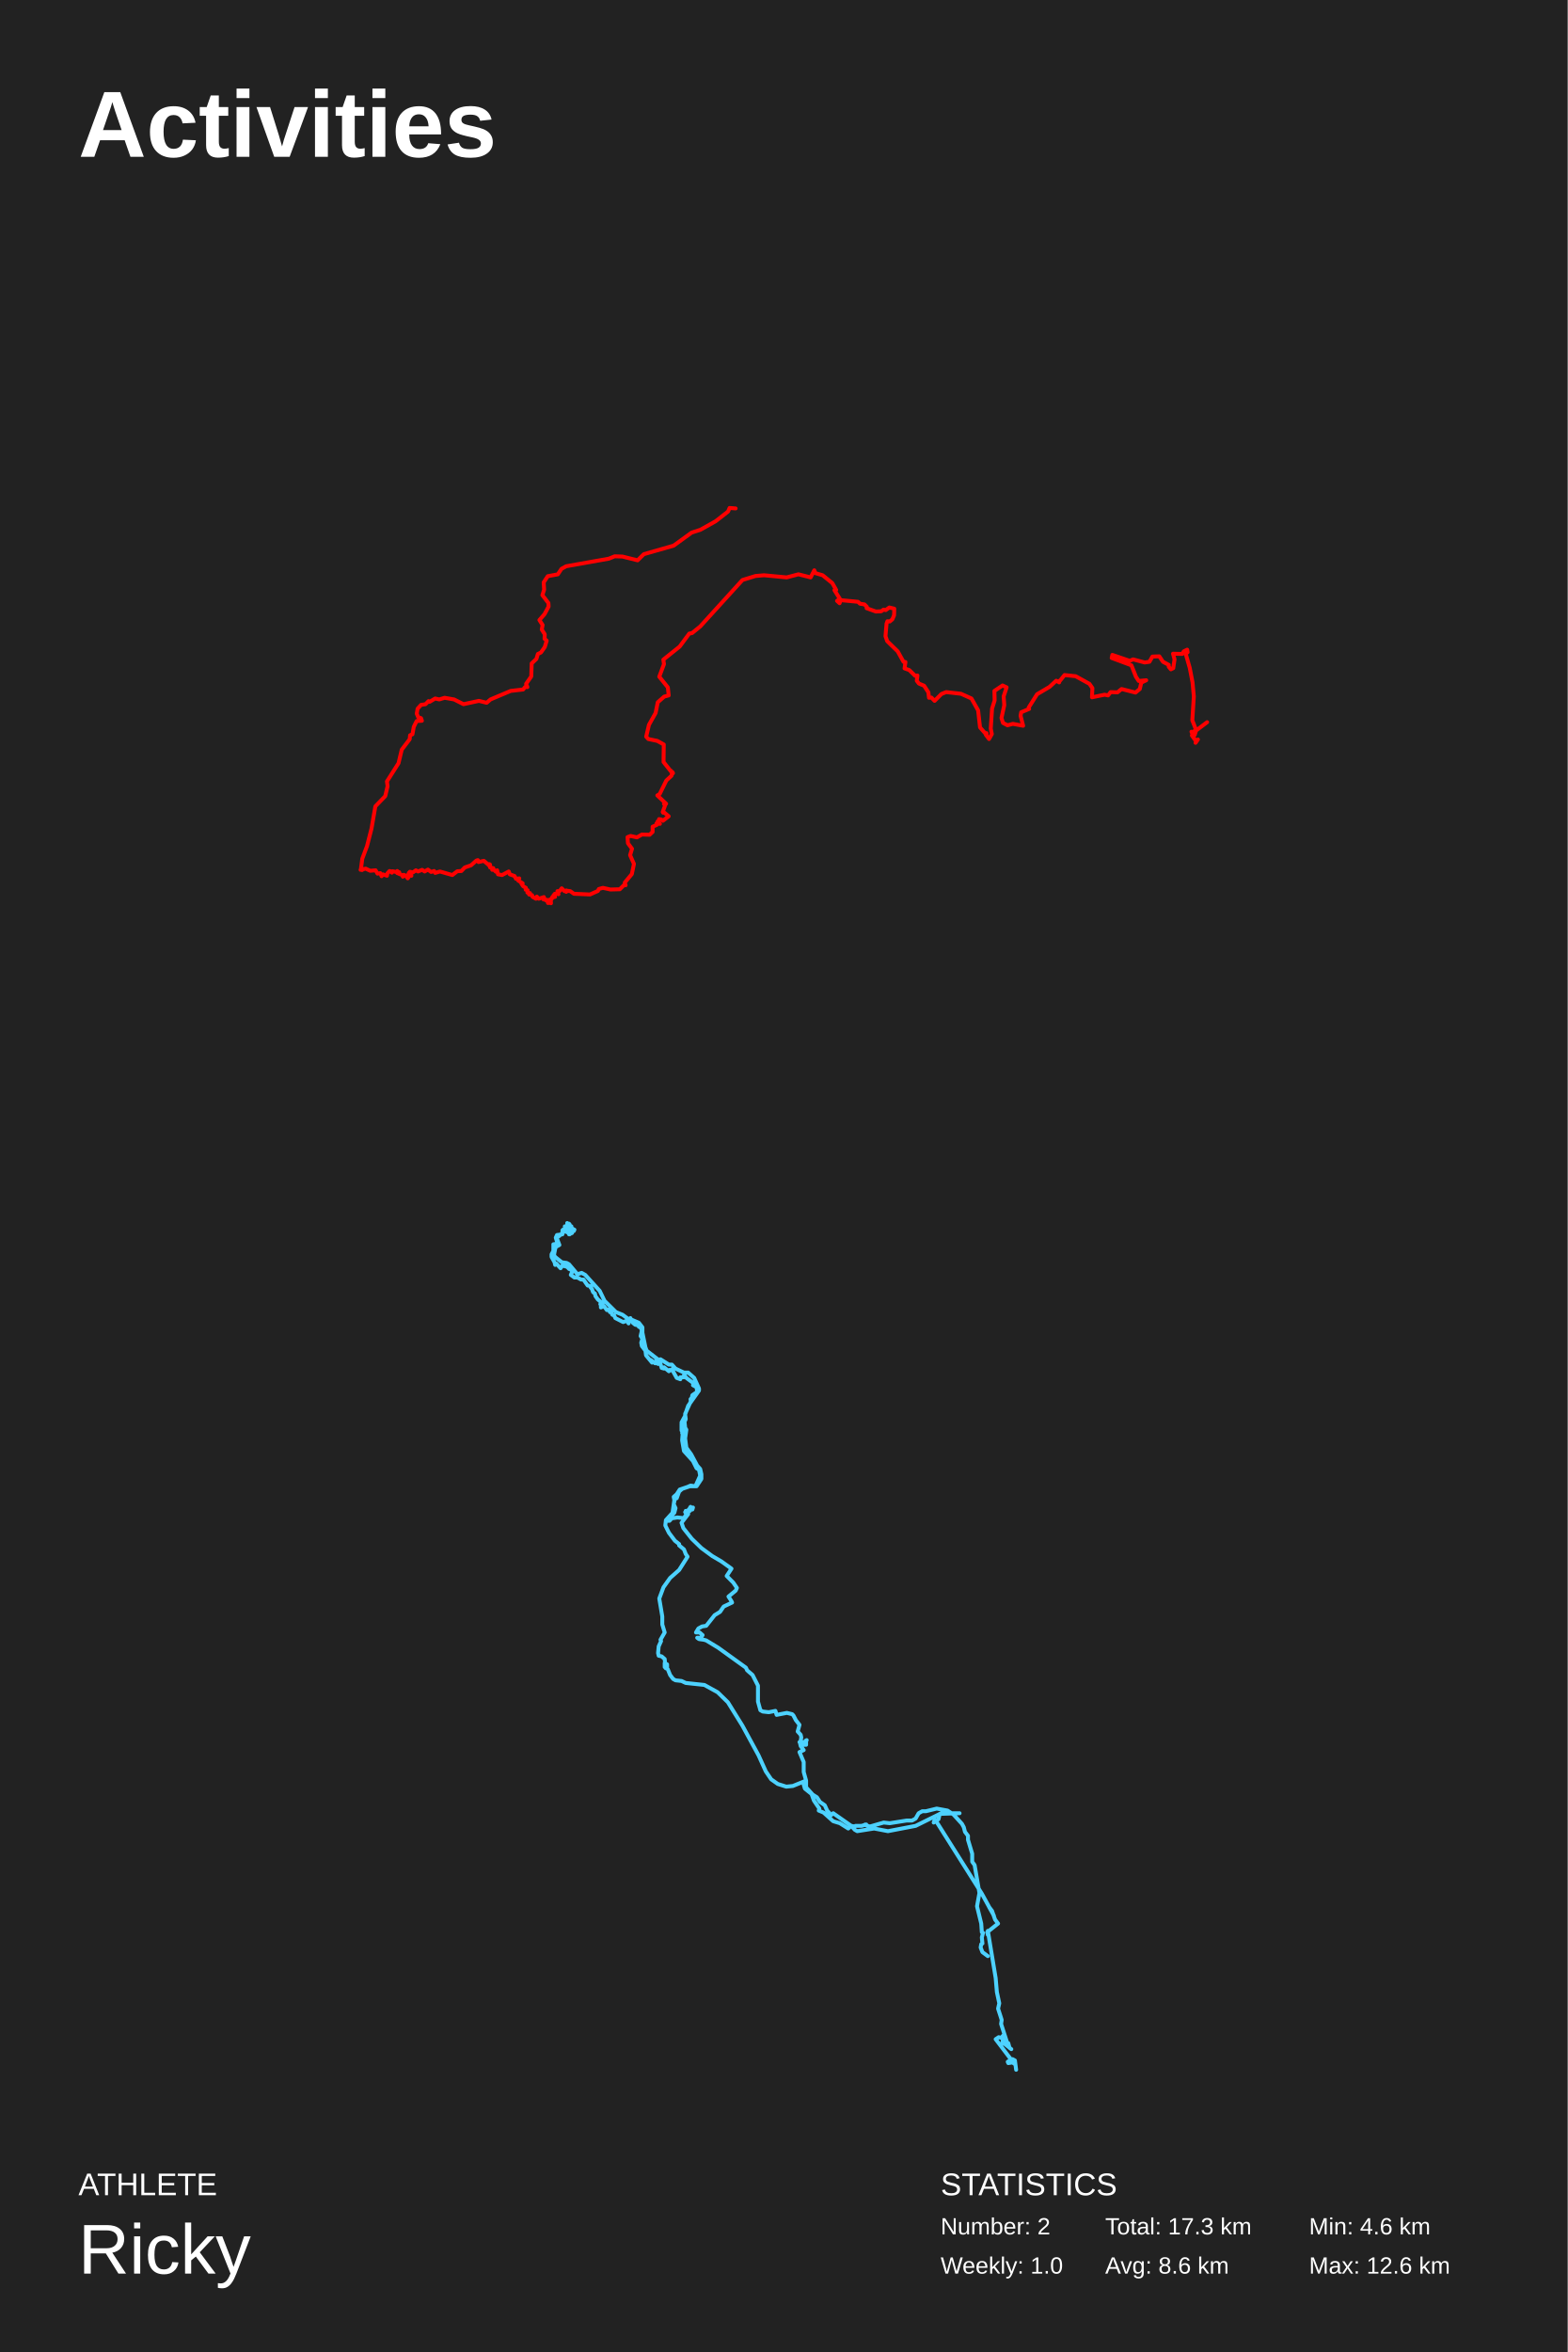
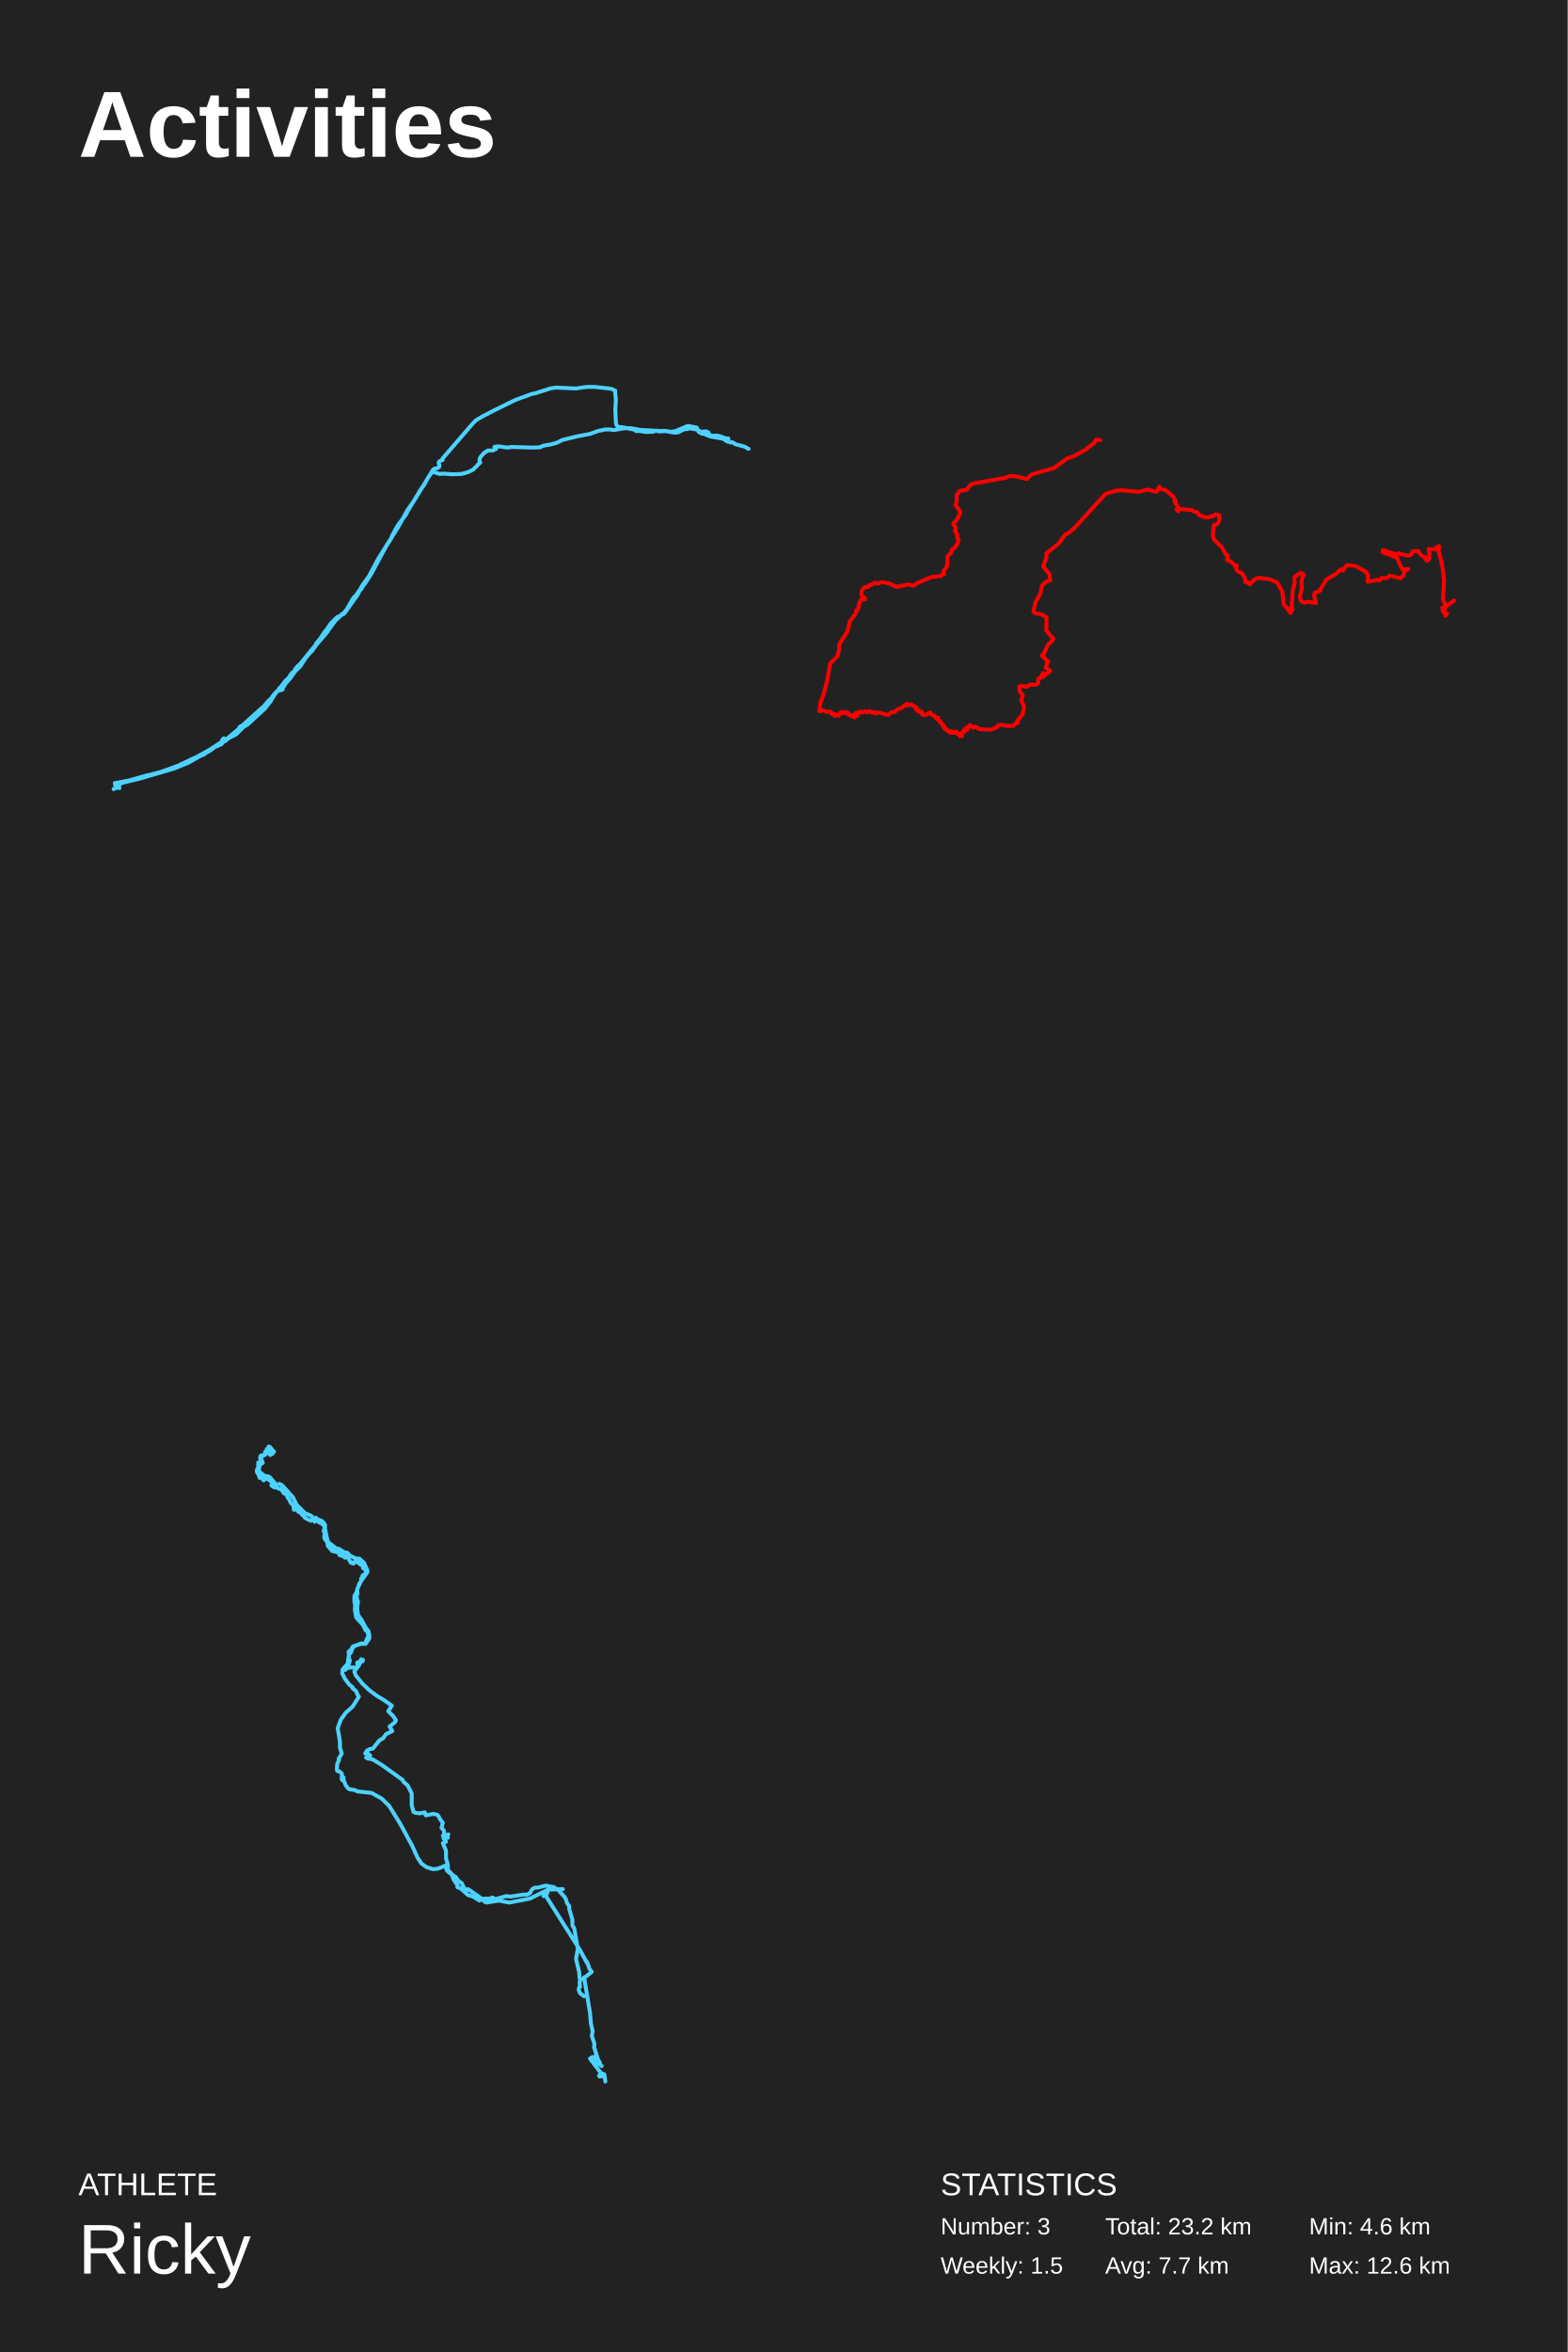
<svg xmlns="http://www.w3.org/2000/svg" baseProfile="full" height="300mm" version="1.1" viewBox="0,0,200,300" width="200mm">
  <defs />
  <rect fill="#222222" height="300" width="200" x="0" y="0" />
  <text fill="#FFFFFF" style="font-size:12px; font-family:Arial; font-weight:bold;" x="10" y="20">Activities</text>
  <text fill="#FFFFFF" style="font-size:4px; font-family:Arial" x="10" y="280">ATHLETE</text>
  <text fill="#FFFFFF" style="font-size:9px; font-family:Arial" x="10" y="290">Ricky</text>
  <text fill="#FFFFFF" style="font-size:4px; font-family:Arial" x="120" y="280">STATISTICS</text>
-   <text fill="#FFFFFF" style="font-size:3px; font-family:Arial" x="120" y="285">Number: 2</text>
-   <text fill="#FFFFFF" style="font-size:3px; font-family:Arial" x="120" y="290">Weekly: 1.0</text>
-   <text fill="#FFFFFF" style="font-size:3px; font-family:Arial" x="141" y="285">Total: 17.3 km</text>
-   <text fill="#FFFFFF" style="font-size:3px; font-family:Arial" x="141" y="290">Avg: 8.6 km</text>
+   <text fill="#FFFFFF" style="font-size:3px; font-family:Arial" x="120" y="285">Number: 3</text>
+   <text fill="#FFFFFF" style="font-size:3px; font-family:Arial" x="120" y="290">Weekly: 1.5</text>
+   <text fill="#FFFFFF" style="font-size:3px; font-family:Arial" x="141" y="285">Total: 23.2 km</text>
+   <text fill="#FFFFFF" style="font-size:3px; font-family:Arial" x="141" y="290">Avg: 7.7 km</text>
  <text fill="#FFFFFF" style="font-size:3px; font-family:Arial" x="167" y="285">Min: 4.6 km</text>
  <text fill="#FFFFFF" style="font-size:3px; font-family:Arial" x="167" y="290">Max: 12.6 km</text>
-   <polyline fill="none" points="93.845,64.851 93.079,64.79 92.888,65.244 91.301,66.483 89.359,67.571 88.237,67.934 85.939,69.597 82.137,70.685 81.343,71.471 79.401,70.987 78.416,70.957 77.678,71.259 72.234,72.227 71.632,72.559 71.167,73.254 69.881,73.496 69.362,74.282 69.416,75.219 69.198,75.915 69.964,76.912 69.991,77.366 69.471,78.333 68.815,79.089 69.225,79.723 69.116,80.298 69.498,80.902 69.471,81.477 69.745,81.718 69.498,82.535 69.006,83.23 68.623,83.411 68.432,84.046 67.83,84.62 67.775,86.283 67.119,87.22 67.283,87.643 67.009,87.613 66.736,87.945 65.149,88.127 62.578,89.215 62.085,89.638 61.1,89.396 59.131,89.819 57.927,89.215 56.723,89.003 56.04,89.215 55.52,89.094 54.809,89.517 54.672,89.427 54.289,89.819 53.714,89.91 53.277,90.394 53.167,91.029 53.359,91.482 53.714,91.603 53.824,91.935 53.167,91.966 53.003,92.268 52.784,92.721 52.62,93.658 52.319,93.779 52.264,94.293 51.252,95.623 50.842,97.346 49.365,99.674 49.447,100.278 49.146,101.548 47.888,102.847 47.395,105.689 46.821,107.925 46.219,109.527 46.055,110.767 46.246,110.797 46.274,110.918 46.109,110.767 46.191,110.978 46.109,110.827 46.0,110.948 46.657,110.797 47.231,111.069 47.915,111.008 48.161,111.431 48.517,111.371 48.681,111.764 48.845,111.522 49.365,111.704 49.419,111.401 49.693,111.099 50.049,111.19 49.994,111.311 50.076,111.129 50.514,111.22 50.678,111.099 50.678,111.371 50.924,111.25 50.678,111.159 50.842,111.431 51.526,111.704 51.389,111.824 51.334,111.613 51.416,111.764 51.526,111.583 51.772,111.704 52.018,112.036 52.237,111.704 52.018,111.673 52.347,111.613 52.483,111.704 52.073,111.552 52.182,111.311 52.511,111.28 52.292,111.19 52.675,111.28 53.058,111.008 53.331,111.159 53.851,110.948 54.179,111.159 54.59,110.918 55.0,111.22 55.383,111.099 55.52,111.341 56.122,111.159 57.708,111.613 58.337,111.129 58.857,111.099 59.295,110.646 60.088,110.374 60.772,109.769 60.964,109.709 61.046,109.95 61.729,109.799 62.331,110.313 62.441,110.222 62.277,110.222 62.386,110.374 62.441,110.222 62.495,110.283 62.359,110.374 62.523,110.283 62.523,110.646 62.933,110.736 62.796,110.948 62.906,110.827 63.261,111.19 63.426,111.008 63.535,111.522 64.055,111.613 64.903,111.159 65.04,111.522 65.641,111.734 65.833,112.096 66.243,112.036 66.106,112.308 66.681,112.671 66.517,112.701 66.736,113.033 67.091,113.245 67.064,113.487 67.31,113.547 67.283,113.85 67.611,113.91 67.502,114.091 67.884,114.182 67.939,114.394 68.377,114.635 68.486,114.363 68.733,114.635 69.389,114.424 69.334,114.726 69.553,114.696 69.663,114.787 69.635,114.847 69.827,114.787 69.909,115.179 70.128,115.149 69.909,115.028 70.21,114.938 69.991,115.028 70.237,115.028 70.182,115.179 69.991,115.028 70.292,115.21 70.264,114.847 70.046,114.877 70.292,114.847 70.128,114.756 70.319,114.726 70.237,114.696 70.538,114.514 70.456,114.424 70.812,114.394 70.593,114.242 70.784,114.001 70.729,114.212 71.03,113.94 71.249,114.061 71.112,113.668 71.386,113.668 71.66,113.305 72.015,113.668 72.261,113.578 72.234,113.759 72.234,113.608 72.754,113.668 73.219,114.001 75.271,114.091 76.283,113.638 76.392,113.396 76.912,113.245 77.869,113.457 79.073,113.426 79.675,112.822 79.812,112.913 79.702,112.58 80.605,111.492 80.878,110.192 80.386,109.074 80.632,108.258 80.112,107.563 80.058,106.777 80.441,106.626 81.261,106.807 81.891,106.444 82.875,106.474 83.258,106.112 83.258,105.447 83.805,105.205 83.751,105.024 84.188,105.084 83.888,104.782 84.134,104.631 84.079,104.48 84.407,104.54 84.571,104.691 85.31,104.117 84.626,103.543 84.599,103.663 84.544,103.573 84.872,102.666 84.708,102.545 84.982,102.515 83.86,101.457 84.161,101.276 85.009,99.553 85.666,98.948 85.748,98.525 85.748,98.736 85.857,98.616 85.802,98.495 85.802,98.646 85.611,98.313 85.775,98.616 84.653,97.195 84.681,94.958 83.86,94.505 82.711,94.263 82.438,93.961 82.793,92.449 83.641,90.938 83.915,89.578 84.736,88.852 85.31,88.701 85.201,87.673 84.106,86.313 84.708,84.711 84.626,84.137 86.705,82.474 87.936,80.812 88.292,80.751 89.331,79.905 94.72,73.98 96.389,73.466 97.483,73.375 100.356,73.647 101.86,73.254 103.419,73.647 103.884,72.741 104.021,73.103 104.951,73.375 106.182,74.373 106.675,75.25 106.456,75.28 107.14,76.368 106.784,76.64 107.112,76.942 107.249,76.549 109.465,76.761 109.711,77.003 110.286,77.094 110.587,77.396 110.559,77.577 111.736,78 112.419,77.97 112.72,77.759 112.994,77.819 113.459,77.486 114.088,77.638 114.061,78.484 113.842,78.998 113.514,79.27 113.213,79.24 113.103,79.542 112.967,81.144 113.185,81.779 114.526,83.079 115.264,84.409 115.511,84.439 115.401,85.255 116.003,85.467 116.742,86.192 117.043,86.162 116.96,86.827 117.234,87.19 117.891,87.462 118.438,88.308 118.52,89.003 118.821,88.973 119.231,89.396 120.106,88.52 120.708,88.278 122.596,88.489 123.936,89.094 124.784,90.605 125.03,92.782 125.851,93.719 125.851,93.507 125.769,93.719 126.179,94.263 126.535,93.628 126.398,92.933 126.562,90.394 126.891,89.336 126.863,88.127 127.903,87.432 128.422,87.673 128.04,88.822 128.122,89.94 127.766,91.573 127.957,92.207 128.532,92.51 129.216,92.328 130.529,92.57 130.201,91.301 130.283,90.847 131.295,90.424 131.24,90.243 132.307,88.55 133.894,87.613 134.742,86.827 135.125,87.039 135.097,86.857 135.152,86.918 135.809,86.102 137.231,86.253 138.982,87.22 139.365,87.764 139.31,88.943 140.924,88.61 141.362,88.701 141.69,88.278 142.565,88.308 143.085,87.885 144.863,88.338 145.41,87.885 145.602,87.069 146.231,86.767 145.274,86.857 144.918,86.313 144.343,84.862 141.827,83.925 141.909,83.532 144.125,84.288 144.562,84.106 146.04,84.499 146.641,84.409 147.024,83.744 147.9,83.714 148.365,84.409 149.103,84.802 149.103,85.044 149.377,85.376 149.678,85.225 149.842,84.106 149.65,83.381 150.827,83.411 151.018,83.079 151.456,82.867 151.511,83.2 151.264,83.381 151.784,85.195 152.14,87.039 152.304,88.822 152.112,91.875 152.605,93.145 152.413,93.749 152.14,93.93 152.605,94.505 152.824,94.323 152.523,94.747 152.605,94.565 152.058,93.809 152.386,93.628 152.468,93.296 152.195,93.386 152.386,93.235 152.413,93.689 152.195,93.809 152.003,93.326 152.277,93.477 152.195,93.719 152.386,93.689 152.441,93.296 154.0,92.117" stroke="#ff0000" stroke-linecap="round" stroke-linejoin="round" stroke-width="0.5" />
-   <polyline fill="none" points="126.026,249.505 125.335,248.996 125.105,248.403 125.182,247.979 125.335,247.894 125.258,247.131 125.412,246.538 125.258,246.453 125.182,245.351 124.644,243.147 124.951,241.451 124.337,237.891 124.03,237.467 124.03,236.45 123.493,234.67 123.493,234.161 123.109,233.653 122.955,233.059 122.725,232.635 121.65,231.449 120.882,230.94 119.5,230.686 118.118,231.025 117.658,231.025 117.197,231.279 116.813,231.957 116.353,232.212 115.662,232.212 113.512,232.551 112.744,232.466 110.979,232.974 110.441,232.805 110.518,232.805 110.364,232.72 110.518,232.72 109.904,232.89 109.136,232.89 109.059,232.974 108.599,232.89 108.215,233.229 107.14,232.551 106.295,232.296 105.067,231.194 104.453,230.94 104.53,230.686 103.839,229.668 103.532,228.821 102.687,228.143 102.534,227.634 102.61,227.21 101.152,227.803 100.307,227.888 99.232,227.549 98.388,226.956 97.697,225.938 96.776,223.904 94.703,220.089 92.86,217.122 91.555,215.851 89.866,214.918 87.486,214.664 86.949,214.41 86.181,214.325 85.874,214.155 85.49,213.647 85.183,212.884 84.799,212.629 84.799,212.121 84.876,212.375 84.952,212.205 85.106,212.29 85.106,212.629 84.952,212.799 84.876,212.629 85.029,212.29 84.952,212.545 85.106,212.375 84.799,212.545 84.876,212.714 85.029,212.629 84.876,212.375 84.799,211.612 84.415,211.273 84.031,211.188 83.954,210.849 84.031,210.001 84.338,209.323 84.262,209.154 84.799,208.221 84.492,207.204 84.492,206.187 84.108,203.898 84.645,202.457 85.49,201.27 86.641,200.253 87.716,198.557 87.486,198.218 87.256,197.625 86.641,197.116 86.641,196.946 86.104,196.523 85.336,195.505 84.876,194.573 84.952,193.895 85.797,192.962 86.027,191.351 85.951,190.927 86.334,190.588 86.718,189.995 87.716,189.656 88.1,189.486 88.714,189.571 89.329,188.215 89.175,187.452 88.868,187.282 88.407,186.35 87.256,185.078 87.025,183.722 87.102,182.704 87.025,182.535 87.179,182.45 87.025,182.535 87.179,182.62 87.025,182.789 87.179,182.874 86.949,182.45 86.949,181.602 87.179,181.348 86.949,181.433 87.409,180.585 87.409,180.331 88.254,178.466 88.1,178.55 88.1,178.466 88.254,178.296 88.331,177.957 88.945,177.533 88.868,176.94 88.407,176.685 88.484,176.431 87.563,175.753 87.332,175.414 87.256,175.414 87.256,175.668 86.795,175.668 86.795,175.922 86.334,175.753 85.72,174.651 85.797,174.82 85.413,174.736 85.336,174.905 84.722,174.396 84.722,174.566 84.415,174.481 84.185,173.718 83.954,173.973 83.724,173.379 84.031,173.888 83.571,173.888 83.033,173.464 83.187,173.803 82.419,172.87 82.342,172.277 81.882,171.684 81.805,171.26 81.958,170.751 81.728,170.412 81.882,169.734 81.805,169.479 81.882,169.225 81.498,169.225 81.651,169.31 81.421,169.056 81.037,168.971 80.73,168.716 80.423,168.123 80.193,168.377 80.193,168.801 79.962,168.462 79.502,168.632 78.504,168.123 78.35,167.784 78.12,167.699 77.966,167.36 78.043,167.275 77.736,167.19 77.813,167.36 77.659,167.021 77.429,167.106 77.045,166.597 76.661,166.767 76.661,166.512 76.815,166.682 76.738,166.512 76.584,166.343 76.891,166.258 76.277,165.749 75.97,165.325 75.893,164.986 75.663,164.817 75.509,164.393 75.356,164.223 75.433,164.054 74.972,163.969 74.435,163.206 74.127,163.206 73.513,162.867 73.59,162.952 73.283,162.952 72.822,162.613 72.976,162.273 72.976,162.019 72.592,161.85 72.592,161.765 72.592,161.85 72.362,161.595 71.748,161.426 71.517,161.765 70.98,161.171 70.826,161.341 70.749,161.002 70.366,160.324 70.366,159.985 70.596,159.561 70.596,158.713 71.133,158.628 70.903,157.865 71.057,157.526 71.748,157.441 71.748,157.272 72.055,156.933 72.515,156.933 72.362,156.509 72.515,156.254 72.899,156.424 72.362,156.424 73.053,156.848 72.899,156.933 72.592,156.848 72.515,156.424 73.129,156.763 73.053,156.933 72.899,156.848 73.206,157.017 73.283,156.848 72.822,157.102 72.976,157.272 72.592,157.441 72.592,157.102 72.208,156.933 72.362,157.187 72.285,157.102 72.515,156.933 72.438,157.017 72.515,157.272 72.592,157.017 72.669,157.187 72.515,157.187 72.669,157.441 72.592,157.356 72.746,157.356 72.746,157.102 72.976,156.933 72.746,156.933 72.746,157.017 72.976,156.763 72.746,156.424 72.438,156.424 72.746,156.509 72.362,156.424 73.129,156.763 72.592,156.509 72.362,156.0 72.515,156.424 72.438,156.339 72.515,156.593 72.746,156.509 72.822,156.678 72.746,156.848 72.515,156.678 72.592,156.17 72.362,156.17 72.515,156.254 72.438,156.17 72.362,156.339 72.592,156.085 72.669,156.17 72.515,156.085 72.362,156.509 72.131,156.424 72.131,157.102 72.285,157.102 72.055,156.424 72.131,157.102 72.131,156.848 72.285,156.933 71.824,157.017 72.285,156.933 72.055,157.102 71.978,157.017 71.978,157.102 72.285,157.017 71.824,157.102 71.748,156.933 71.901,156.848 72.055,156.933 72.131,156.763 72.055,156.933 72.131,156.848 71.824,156.848 71.901,157.102 71.824,156.933 71.671,157.356 71.287,157.696 70.98,157.78 71.364,158.798 70.903,159.052 70.826,159.306 70.673,160.069 70.826,160.324 71.671,161.002 72.285,161.087 72.592,161.256 73.667,162.528 74.204,162.358 74.665,162.613 76.507,164.647 77.122,165.919 78.58,167.36 79.425,167.699 80.116,168.208 80.5,168.293 81.498,168.716 81.958,169.31 81.958,169.988 82.342,171.853 82.496,172.277 84.031,173.464 84.262,173.379 85.336,174.057 85.72,174.057 86.181,174.566 87.256,175.075 87.793,175.075 88.561,175.753 89.175,177.109 89.175,177.364 87.793,179.313 87.409,180.415 87.486,181.009 87.332,181.348 87.409,182.111 87.563,182.365 87.409,183.467 87.563,184.654 88.177,185.502 88.945,186.943 89.329,187.367 89.482,188.045 89.482,188.639 88.868,189.571 88.023,189.571 87.025,189.91 86.641,190.249 86.334,191.097 86.104,191.182 85.951,191.86 86.181,192.369 86.027,192.962 85.336,193.64 85.183,193.979 85.413,193.979 85.797,193.555 85.874,193.64 86.411,193.555 87.256,193.64 88.1,192.199 88.023,192.453 88.407,192.284 88.331,192.538 88.1,192.538 88.023,192.708 87.87,192.538 87.64,192.877 87.486,192.708 87.716,192.877 87.409,192.877 87.64,192.792 87.563,192.877 87.64,192.792 87.716,192.962 87.793,192.623 87.793,193.132 86.949,194.234 87.179,194.912 88.254,196.268 89.482,197.455 90.864,198.472 92.016,199.15 93.321,200.083 92.707,201.015 93.551,201.863 94.012,202.541 93.858,202.881 92.937,203.643 93.321,204.237 93.398,204.406 92.323,204.915 91.862,205.593 91.171,206.017 90.096,207.373 89.559,207.458 89.098,207.713 88.791,208.221 89.252,208.221 89.636,208.56 89.405,208.899 88.945,208.899 89.175,209.069 89.789,209.154 90.096,209.238 91.632,210.171 95.163,212.714 95.317,213.053 96.008,213.647 96.699,215.003 96.699,217.037 97.006,218.14 97.313,218.309 98.081,218.394 98.925,218.224 99.079,218.733 100.384,218.479 101.075,218.648 101.228,218.818 101.535,219.411 101.996,220.004 101.766,220.852 102.15,221.276 102.226,221.615 102.15,222.039 102.38,222.463 102.764,222.293 102.764,222.039 102.917,221.954 102.841,222.039 102.764,222.463 102.38,222.463 102.38,222.209 102.457,222.378 102.38,222.378 102.534,222.378 102.303,222.463 102.534,222.378 102.303,222.293 102.226,222.463 102.38,222.632 102.764,222.378 102.841,222.039 102.841,222.548 102.226,222.548 102.15,222.378 102.303,222.548 102.226,222.293 102.38,222.378 102.38,222.209 102.226,222.293 102.38,222.378 102.303,222.209 102.15,222.378 102.226,222.293 101.996,222.209 102.303,222.378 102.073,222.378 102.15,222.717 102.534,223.226 101.996,223.48 102.534,224.752 102.534,226.023 102.841,227.125 102.841,227.973 103.685,228.905 104.223,229.245 104.606,229.838 105.221,230.262 105.528,230.94 105.835,231.279 105.835,231.533 105.604,231.449 105.681,231.618 105.912,231.618 106.295,231.279 108.599,232.89 109.059,233.398 109.366,233.568 111.516,233.229 113.282,233.568 116.813,232.89 120.422,231.11 121.343,231.279 122.418,231.279 119.884,231.364 119.731,232.042 119.116,232.466 119.27,232.042 125.258,241.536 126.794,244.334 126.18,243.232 126.563,243.74 126.947,244.842 127.331,245.351 125.949,246.453 126.026,246.792 126.026,246.283 127.024,252.302 127.178,254.082 127.485,255.523 127.331,256.201 127.792,257.642 127.715,258.151 128.483,260.525 128.636,260.609 128.79,261.203 129.02,261.372 127.945,260.525 127.869,260.694 128.022,259.592 127.715,259.931 127.408,259.846 127.024,260.101 129.404,263.237 129.174,263.068 128.636,263.152 128.56,262.983 128.943,262.728 129.174,262.644 129.481,262.813 129.634,264.0" stroke="#4dd2ff" stroke-linecap="round" stroke-linejoin="round" stroke-width="0.5" />
+   <polyline fill="none" points="95.5,57.253 94.986,56.97 93.774,56.645 93.517,56.443 93.334,56.402 93.187,56.443 93.04,56.362 92.783,56.321 92.306,55.997 92.012,55.916 90.617,55.673 89.809,55.349 89.515,55.308 89.111,55.065 89.184,54.984 88.927,54.741 88.817,54.781 88.12,54.66 88.12,54.579 88.01,54.498 87.936,54.619 87.679,54.741 87.312,54.741 86.504,55.146 86.137,55.187 85.77,55.146 85.109,54.984 84.044,55.025 83.677,54.944 83.31,55.065 82.428,55.106 81.657,54.984 81.143,54.984 81.437,54.781 80.482,54.619 79.711,54.619 78.279,54.862 77.912,54.781 77.214,54.781 76.26,54.984 75.268,55.349 73.543,55.673 71.597,56.159 71.45,56.281 71.009,56.483 70.275,56.686 69.32,56.848 68.879,57.051 68.035,57.091 65.244,57.01 64.73,57.091 63.592,56.929 63.078,57.01 63.298,57.253 62.894,57.456 62.233,57.456 61.756,57.78 61.352,58.226 61.205,58.469 61.169,58.833 61.279,58.996 60.948,59.279 60.728,59.563 60.544,59.684 60.398,59.887 59.737,60.211 58.892,60.454 57.717,60.495 56.542,60.414 56.102,60.454 55.33,60.211 55.147,60.211 54.67,60.819 54.045,61.953 53.715,62.359 51.989,65.236 51.842,65.56 50.741,67.018 50.006,68.356 50.006,68.518 49.235,69.733 47.399,73.137 46.628,74.352 46.224,74.879 46.114,75.122 45.894,75.325 45.637,75.852 44.021,78.121 43.838,78.323 43.324,78.566 43.214,78.769 42.846,79.093 41.855,80.43 41.745,80.633 40.386,82.213 39.725,83.145 39.615,83.185 38.917,84.036 38.33,84.968 37.632,85.657 37.008,86.548 36.457,87.156 36.017,87.845 36.053,87.966 35.466,88.129 35.319,88.21 34.842,88.898 34.548,89.425 33.777,90.398 31.574,92.423 31.097,92.707 30.105,93.679 29.15,94.166 28.783,94.49 28.49,94.611 28.233,94.935 27.388,95.3 26.801,95.746 26.286,96.029 25.956,96.272 25.442,96.475 24.047,97.285 22.137,98.055 17.841,99.311 15.822,99.797 15.381,99.919 15.161,100.284 15.161,100.446 15.234,100.527 15.051,100.365 14.83,100.527 14.757,99.96 14.794,100.486 14.5,100.648 14.757,100.486 14.647,99.878 14.977,99.838 16.446,99.554 18.723,98.906 19.163,98.825 20.632,98.42 22.651,97.691 25.148,96.516 26.69,95.665 28.122,94.733 28.563,94.409 28.6,94.287 28.563,94.166 28.343,94.368 28.343,94.53 28.379,94.571 28.6,94.53 30.289,93.112 30.546,92.869 30.583,92.707 30.913,92.545 33.704,90.033 34.291,89.344 34.548,89.141 34.952,88.574 35.576,87.926 35.613,87.804 35.796,87.642 36.457,86.791 36.751,86.548 37.228,85.86 37.596,85.535 37.669,85.333 37.926,85.009 38.293,84.685 40.276,82.253 40.313,82.091 40.827,81.484 41.451,80.552 41.671,80.309 42.222,79.498 43.03,78.688 43.397,78.607 43.617,78.323 43.801,78.242 44.242,77.715 45.086,76.257 45.417,75.933 46.078,74.96 46.188,74.717 47.069,73.501 48.244,71.273 50.851,67.14 51.952,65.114 52.907,63.736 55.257,59.887 55.477,59.765 55.771,59.725 56.028,59.563 56.065,59.36 55.955,59.036 55.991,58.915 56.138,58.793 56.469,58.671 56.469,58.469 56.579,58.347 60.324,54.012 60.728,53.606 61.536,53.12 63.188,52.269 65.758,51.013 67.851,50.243 68.292,50.162 70.201,49.554 70.899,49.433 73.469,49.554 74.828,49.352 75.856,49.352 77.728,49.554 78.132,49.635 78.5,49.838 78.463,49.919 78.573,51.013 78.5,52.229 78.573,53.89 78.646,54.214 78.83,54.457 79.454,54.498 80.776,54.781 84.411,54.984 84.742,54.944 85.292,55.065 85.733,55.065 86.174,54.984 87.716,54.336 87.826,54.336 88.891,54.538 88.891,54.7 89.331,55.065 90.139,55.025 90.396,55.187 90.359,55.349 90.47,55.47 91.057,55.592 91.424,55.551 91.828,55.632 92.599,55.916 92.673,56.038 92.82,56.078 92.893,55.916 92.93,56.038" stroke="#4dd2ff" stroke-linecap="round" stroke-linejoin="round" stroke-width="0.5" />
+   <polyline fill="none" points="140.384,56.138 139.809,56.093 139.666,56.433 138.476,57.362 137.019,58.179 136.178,58.451 134.454,59.698 131.603,60.514 131.008,61.103 129.551,60.74 128.812,60.718 128.258,60.945 124.176,61.67 123.724,61.919 123.375,62.441 122.411,62.622 122.021,63.212 122.062,63.915 121.898,64.436 122.473,65.184 122.493,65.524 122.103,66.25 121.611,66.816 121.919,67.293 121.837,67.723 122.124,68.177 122.103,68.607 122.309,68.789 122.124,69.401 121.755,69.922 121.467,70.058 121.324,70.535 120.872,70.965 120.831,72.212 120.339,72.915 120.462,73.232 120.257,73.21 120.052,73.459 118.862,73.595 116.933,74.411 116.564,74.729 115.825,74.547 114.348,74.865 113.445,74.411 112.543,74.253 112.03,74.411 111.64,74.321 111.106,74.638 111.004,74.57 110.717,74.865 110.286,74.933 109.957,75.295 109.875,75.771 110.019,76.112 110.286,76.202 110.368,76.452 109.875,76.474 109.752,76.701 109.588,77.041 109.465,77.744 109.239,77.834 109.198,78.22 108.439,79.217 108.131,80.51 107.024,82.255 107.085,82.709 106.859,83.661 105.916,84.635 105.546,86.766 105.116,88.444 104.664,89.645 104.541,90.575 104.685,90.598 104.705,90.688 104.582,90.575 104.644,90.734 104.582,90.62 104.5,90.711 104.992,90.598 105.423,90.802 105.936,90.756 106.121,91.074 106.388,91.028 106.511,91.323 106.634,91.142 107.024,91.278 107.065,91.051 107.27,90.824 107.536,90.892 107.495,90.983 107.557,90.847 107.885,90.915 108.008,90.824 108.008,91.028 108.193,90.938 108.008,90.87 108.131,91.074 108.644,91.278 108.542,91.368 108.501,91.21 108.562,91.323 108.644,91.187 108.829,91.278 109.014,91.527 109.178,91.278 109.014,91.255 109.26,91.21 109.362,91.278 109.055,91.164 109.137,90.983 109.383,90.96 109.219,90.892 109.506,90.96 109.793,90.756 109.998,90.87 110.388,90.711 110.634,90.87 110.942,90.688 111.25,90.915 111.537,90.824 111.64,91.006 112.091,90.87 113.281,91.21 113.753,90.847 114.143,90.824 114.471,90.484 115.066,90.28 115.579,89.827 115.723,89.781 115.784,89.963 116.297,89.849 116.748,90.235 116.831,90.167 116.707,90.167 116.79,90.28 116.831,90.167 116.872,90.212 116.769,90.28 116.892,90.212 116.892,90.484 117.2,90.552 117.097,90.711 117.179,90.62 117.446,90.892 117.569,90.756 117.651,91.142 118.041,91.21 118.677,90.87 118.78,91.142 119.231,91.3 119.375,91.572 119.682,91.527 119.58,91.731 120.011,92.003 119.888,92.026 120.052,92.275 120.318,92.434 120.298,92.615 120.483,92.66 120.462,92.887 120.708,92.932 120.626,93.069 120.913,93.137 120.954,93.295 121.283,93.477 121.365,93.273 121.549,93.477 122.042,93.318 122.001,93.545 122.165,93.522 122.247,93.59 122.226,93.635 122.37,93.59 122.432,93.885 122.596,93.862 122.432,93.771 122.657,93.703 122.493,93.771 122.678,93.771 122.637,93.885 122.493,93.771 122.719,93.907 122.698,93.635 122.534,93.658 122.719,93.635 122.596,93.567 122.739,93.545 122.678,93.522 122.903,93.386 122.842,93.318 123.109,93.295 122.945,93.182 123.088,93 123.047,93.159 123.273,92.955 123.437,93.046 123.334,92.751 123.54,92.751 123.745,92.479 124.011,92.751 124.196,92.683 124.176,92.819 124.176,92.706 124.565,92.751 124.914,93 126.453,93.069 127.212,92.728 127.294,92.547 127.684,92.434 128.402,92.592 129.305,92.57 129.756,92.116 129.859,92.184 129.777,91.935 130.454,91.119 130.659,90.144 130.29,89.305 130.474,88.693 130.084,88.172 130.043,87.583 130.331,87.469 130.946,87.605 131.418,87.333 132.157,87.356 132.444,87.084 132.444,86.585 132.854,86.404 132.813,86.268 133.141,86.313 132.916,86.086 133.1,85.973 133.059,85.86 133.305,85.905 133.429,86.018 133.983,85.588 133.47,85.157 133.449,85.248 133.408,85.18 133.654,84.499 133.531,84.409 133.736,84.386 132.895,83.593 133.121,83.457 133.757,82.164 134.249,81.711 134.311,81.394 134.311,81.552 134.393,81.462 134.352,81.371 134.352,81.484 134.208,81.235 134.331,81.462 133.49,80.396 133.511,78.719 132.895,78.379 132.033,78.197 131.828,77.97 132.095,76.837 132.731,75.703 132.936,74.683 133.552,74.139 133.983,74.026 133.9,73.255 133.08,72.235 133.531,71.033 133.47,70.603 135.029,69.356 135.952,68.109 136.219,68.063 136.998,67.429 141.04,62.985 142.292,62.6 143.112,62.532 145.267,62.736 146.395,62.441 147.565,62.736 147.913,62.055 148.016,62.328 148.714,62.532 149.637,63.28 150.006,63.937 149.842,63.96 150.355,64.776 150.088,64.98 150.334,65.207 150.437,64.912 152.099,65.071 152.283,65.252 152.714,65.32 152.94,65.547 152.919,65.683 153.802,66 154.315,65.978 154.54,65.819 154.745,65.864 155.094,65.615 155.566,65.728 155.546,66.363 155.381,66.748 155.135,66.952 154.91,66.93 154.828,67.157 154.725,68.358 154.889,68.834 155.894,69.809 156.448,70.807 156.633,70.829 156.551,71.441 157.002,71.6 157.556,72.144 157.782,72.121 157.72,72.62 157.926,72.892 158.418,73.096 158.828,73.731 158.89,74.253 159.116,74.23 159.423,74.547 160.08,73.89 160.531,73.708 161.947,73.867 162.952,74.321 163.588,75.454 163.773,77.086 164.388,77.789 164.388,77.63 164.327,77.789 164.634,78.197 164.901,77.721 164.799,77.2 164.922,75.295 165.168,74.502 165.147,73.595 165.927,73.074 166.317,73.255 166.03,74.116 166.091,74.955 165.824,76.18 165.968,76.656 166.399,76.882 166.912,76.746 167.897,76.928 167.65,75.975 167.712,75.635 168.471,75.318 168.43,75.182 169.23,73.912 170.42,73.21 171.056,72.62 171.343,72.779 171.323,72.643 171.364,72.688 171.856,72.076 172.923,72.189 174.236,72.915 174.524,73.323 174.483,74.207 175.693,73.958 176.021,74.026 176.267,73.708 176.924,73.731 177.314,73.414 178.647,73.754 179.058,73.414 179.201,72.802 179.673,72.575 178.955,72.643 178.688,72.235 178.258,71.147 176.37,70.444 176.432,70.149 178.093,70.716 178.422,70.58 179.53,70.875 179.981,70.807 180.268,70.308 180.925,70.285 181.274,70.807 181.828,71.101 181.828,71.283 182.033,71.532 182.258,71.419 182.381,70.58 182.238,70.036 183.12,70.058 183.264,69.809 183.592,69.65 183.633,69.9 183.448,70.036 183.838,71.396 184.105,72.779 184.228,74.116 184.084,76.406 184.454,77.358 184.31,77.812 184.105,77.948 184.454,78.379 184.618,78.243 184.392,78.56 184.454,78.424 184.043,77.857 184.29,77.721 184.351,77.472 184.146,77.54 184.29,77.426 184.31,77.766 184.146,77.857 184.002,77.494 184.207,77.608 184.146,77.789 184.29,77.766 184.331,77.472 185.5,76.588" stroke="#ff0000" stroke-linecap="round" stroke-linejoin="round" stroke-width="0.5" />
+   <polyline fill="none" points="74.52,254.628 74.001,254.247 73.829,253.802 73.886,253.484 74.001,253.42 73.944,252.848 74.059,252.403 73.944,252.34 73.886,251.513 73.483,249.86 73.713,248.589 73.253,245.918 73.022,245.6 73.022,244.838 72.619,243.502 72.619,243.121 72.332,242.739 72.216,242.294 72.044,241.977 71.237,241.086 70.662,240.705 69.625,240.514 68.589,240.769 68.243,240.769 67.898,240.959 67.61,241.468 67.264,241.659 66.746,241.659 65.134,241.913 64.558,241.849 63.234,242.231 62.831,242.104 62.888,242.104 62.773,242.04 62.888,242.04 62.428,242.167 61.852,242.167 61.794,242.231 61.449,242.167 61.161,242.422 60.355,241.913 59.722,241.722 58.8,240.896 58.34,240.705 58.397,240.514 57.879,239.751 57.649,239.116 57.015,238.607 56.9,238.225 56.958,237.908 55.864,238.353 55.23,238.416 54.424,238.162 53.791,237.717 53.273,236.954 52.582,235.428 51.027,232.567 49.645,230.342 48.666,229.388 47.399,228.689 45.615,228.498 45.211,228.307 44.636,228.244 44.405,228.116 44.117,227.735 43.887,227.163 43.599,226.972 43.599,226.591 43.657,226.781 43.714,226.654 43.83,226.718 43.83,226.972 43.714,227.099 43.657,226.972 43.772,226.718 43.714,226.908 43.83,226.781 43.599,226.908 43.657,227.036 43.772,226.972 43.657,226.781 43.599,226.209 43.311,225.955 43.023,225.891 42.966,225.637 43.023,225.001 43.254,224.492 43.196,224.365 43.599,223.666 43.369,222.903 43.369,222.14 43.081,220.423 43.484,219.342 44.117,218.452 44.981,217.689 45.787,216.418 45.615,216.163 45.442,215.718 44.981,215.337 44.981,215.21 44.578,214.892 44.002,214.129 43.657,213.43 43.714,212.921 44.348,212.222 44.52,211.013 44.463,210.696 44.751,210.441 45.039,209.996 45.787,209.742 46.075,209.615 46.536,209.678 46.996,208.661 46.881,208.089 46.651,207.962 46.305,207.262 45.442,206.309 45.269,205.291 45.327,204.528 45.269,204.401 45.384,204.338 45.269,204.401 45.384,204.465 45.269,204.592 45.384,204.655 45.211,204.338 45.211,203.702 45.384,203.511 45.211,203.575 45.557,202.939 45.557,202.748 46.19,201.349 46.075,201.413 46.075,201.349 46.19,201.222 46.248,200.968 46.709,200.65 46.651,200.205 46.305,200.014 46.363,199.823 45.672,199.315 45.499,199.06 45.442,199.06 45.442,199.251 45.096,199.251 45.096,199.442 44.751,199.315 44.29,198.488 44.348,198.615 44.06,198.552 44.002,198.679 43.542,198.297 43.542,198.424 43.311,198.361 43.139,197.789 42.966,197.979 42.793,197.534 43.023,197.916 42.678,197.916 42.275,197.598 42.39,197.852 41.814,197.153 41.757,196.708 41.411,196.263 41.354,195.945 41.469,195.563 41.296,195.309 41.411,194.8 41.354,194.61 41.411,194.419 41.123,194.419 41.238,194.482 41.066,194.292 40.778,194.228 40.547,194.037 40.317,193.592 40.144,193.783 40.144,194.101 39.972,193.847 39.626,193.974 38.878,193.592 38.763,193.338 38.59,193.274 38.475,193.02 38.532,192.956 38.302,192.893 38.359,193.02 38.244,192.766 38.072,192.829 37.784,192.448 37.496,192.575 37.496,192.384 37.611,192.511 37.553,192.384 37.438,192.257 37.668,192.193 37.208,191.812 36.978,191.494 36.92,191.24 36.747,191.113 36.632,190.795 36.517,190.667 36.574,190.54 36.229,190.477 35.826,189.905 35.596,189.905 35.135,189.65 35.193,189.714 34.962,189.714 34.617,189.459 34.732,189.205 34.732,189.014 34.444,188.887 34.444,188.824 34.444,188.887 34.271,188.696 33.811,188.569 33.638,188.824 33.235,188.379 33.12,188.506 33.062,188.251 32.774,187.743 32.774,187.488 32.947,187.17 32.947,186.535 33.35,186.471 33.177,185.899 33.292,185.644 33.811,185.581 33.811,185.454 34.041,185.199 34.386,185.199 34.271,184.881 34.386,184.691 34.674,184.818 34.271,184.818 34.79,185.136 34.674,185.199 34.444,185.136 34.386,184.818 34.847,185.072 34.79,185.199 34.674,185.136 34.905,185.263 34.962,185.136 34.617,185.327 34.732,185.454 34.444,185.581 34.444,185.327 34.156,185.199 34.271,185.39 34.214,185.327 34.386,185.199 34.329,185.263 34.386,185.454 34.444,185.263 34.502,185.39 34.386,185.39 34.502,185.581 34.444,185.517 34.559,185.517 34.559,185.327 34.732,185.199 34.559,185.199 34.559,185.263 34.732,185.072 34.559,184.818 34.329,184.818 34.559,184.881 34.271,184.818 34.847,185.072 34.444,184.881 34.271,184.5 34.386,184.818 34.329,184.754 34.386,184.945 34.559,184.881 34.617,185.009 34.559,185.136 34.386,185.009 34.444,184.627 34.271,184.627 34.386,184.691 34.329,184.627 34.271,184.754 34.444,184.564 34.502,184.627 34.386,184.564 34.271,184.881 34.099,184.818 34.099,185.327 34.214,185.327 34.041,184.818 34.099,185.327 34.099,185.136 34.214,185.199 33.868,185.263 34.214,185.199 34.041,185.327 33.983,185.263 33.983,185.327 34.214,185.263 33.868,185.327 33.811,185.199 33.926,185.136 34.041,185.199 34.099,185.072 34.041,185.199 34.099,185.136 33.868,185.136 33.926,185.327 33.868,185.199 33.753,185.517 33.465,185.772 33.235,185.835 33.523,186.598 33.177,186.789 33.12,186.98 33.005,187.552 33.12,187.743 33.753,188.251 34.214,188.315 34.444,188.442 35.25,189.396 35.653,189.269 35.999,189.459 37.381,190.985 37.841,191.939 38.935,193.02 39.569,193.274 40.087,193.656 40.375,193.719 41.123,194.037 41.469,194.482 41.469,194.991 41.757,196.39 41.872,196.708 43.023,197.598 43.196,197.534 44.002,198.043 44.29,198.043 44.636,198.424 45.442,198.806 45.845,198.806 46.421,199.315 46.881,200.332 46.881,200.523 45.845,201.985 45.557,202.812 45.615,203.257 45.499,203.511 45.557,204.083 45.672,204.274 45.557,205.1 45.672,205.991 46.133,206.626 46.709,207.707 46.996,208.025 47.112,208.534 47.112,208.979 46.651,209.678 46.018,209.678 45.269,209.933 44.981,210.187 44.751,210.823 44.578,210.886 44.463,211.395 44.636,211.776 44.52,212.222 44.002,212.73 43.887,212.984 44.06,212.984 44.348,212.667 44.405,212.73 44.808,212.667 45.442,212.73 46.075,211.649 46.018,211.84 46.305,211.713 46.248,211.904 46.075,211.904 46.018,212.031 45.902,211.904 45.73,212.158 45.615,212.031 45.787,212.158 45.557,212.158 45.73,212.094 45.672,212.158 45.73,212.094 45.787,212.222 45.845,211.967 45.845,212.349 45.211,213.175 45.384,213.684 46.19,214.701 47.112,215.591 48.148,216.354 49.012,216.863 49.991,217.562 49.53,218.262 50.163,218.897 50.509,219.406 50.394,219.66 49.703,220.233 49.991,220.678 50.048,220.805 49.242,221.186 48.897,221.695 48.378,222.013 47.572,223.03 47.169,223.094 46.824,223.284 46.593,223.666 46.939,223.666 47.227,223.92 47.054,224.175 46.709,224.175 46.881,224.302 47.342,224.365 47.572,224.429 48.724,225.128 51.372,227.036 51.488,227.29 52.006,227.735 52.524,228.752 52.524,230.278 52.754,231.105 52.985,231.232 53.561,231.295 54.194,231.168 54.309,231.55 55.288,231.359 55.806,231.486 55.921,231.613 56.152,232.058 56.497,232.503 56.324,233.139 56.612,233.457 56.67,233.711 56.612,234.029 56.785,234.347 57.073,234.22 57.073,234.029 57.188,233.966 57.13,234.029 57.073,234.347 56.785,234.347 56.785,234.156 56.843,234.284 56.785,234.284 56.9,234.284 56.727,234.347 56.9,234.284 56.727,234.22 56.67,234.347 56.785,234.474 57.073,234.284 57.13,234.029 57.13,234.411 56.67,234.411 56.612,234.284 56.727,234.411 56.67,234.22 56.785,234.284 56.785,234.156 56.67,234.22 56.785,234.284 56.727,234.156 56.612,234.284 56.67,234.22 56.497,234.156 56.727,234.284 56.555,234.284 56.612,234.538 56.9,234.919 56.497,235.11 56.9,236.064 56.9,237.017 57.13,237.844 57.13,238.48 57.764,239.179 58.167,239.433 58.455,239.878 58.915,240.196 59.146,240.705 59.376,240.959 59.376,241.15 59.203,241.086 59.261,241.214 59.434,241.214 59.722,240.959 61.449,242.167 61.794,242.549 62.025,242.676 63.637,242.422 64.961,242.676 67.61,242.167 70.316,240.832 71.007,240.959 71.813,240.959 69.913,241.023 69.798,241.531 69.337,241.849 69.453,241.531 73.944,248.652 75.095,250.75 74.635,249.924 74.923,250.305 75.21,251.132 75.498,251.513 74.462,252.34 74.52,252.594 74.52,252.213 75.268,256.726 75.383,258.062 75.614,259.142 75.498,259.651 75.844,260.732 75.786,261.113 76.362,262.893 76.477,262.957 76.592,263.402 76.765,263.529 75.959,262.893 75.901,263.021 76.017,262.194 75.786,262.448 75.556,262.385 75.268,262.575 77.053,264.928 76.88,264.801 76.477,264.864 76.42,264.737 76.708,264.546 76.88,264.483 77.111,264.61 77.226,265.5" stroke="#4dd2ff" stroke-linecap="round" stroke-linejoin="round" stroke-width="0.5" />
</svg>
